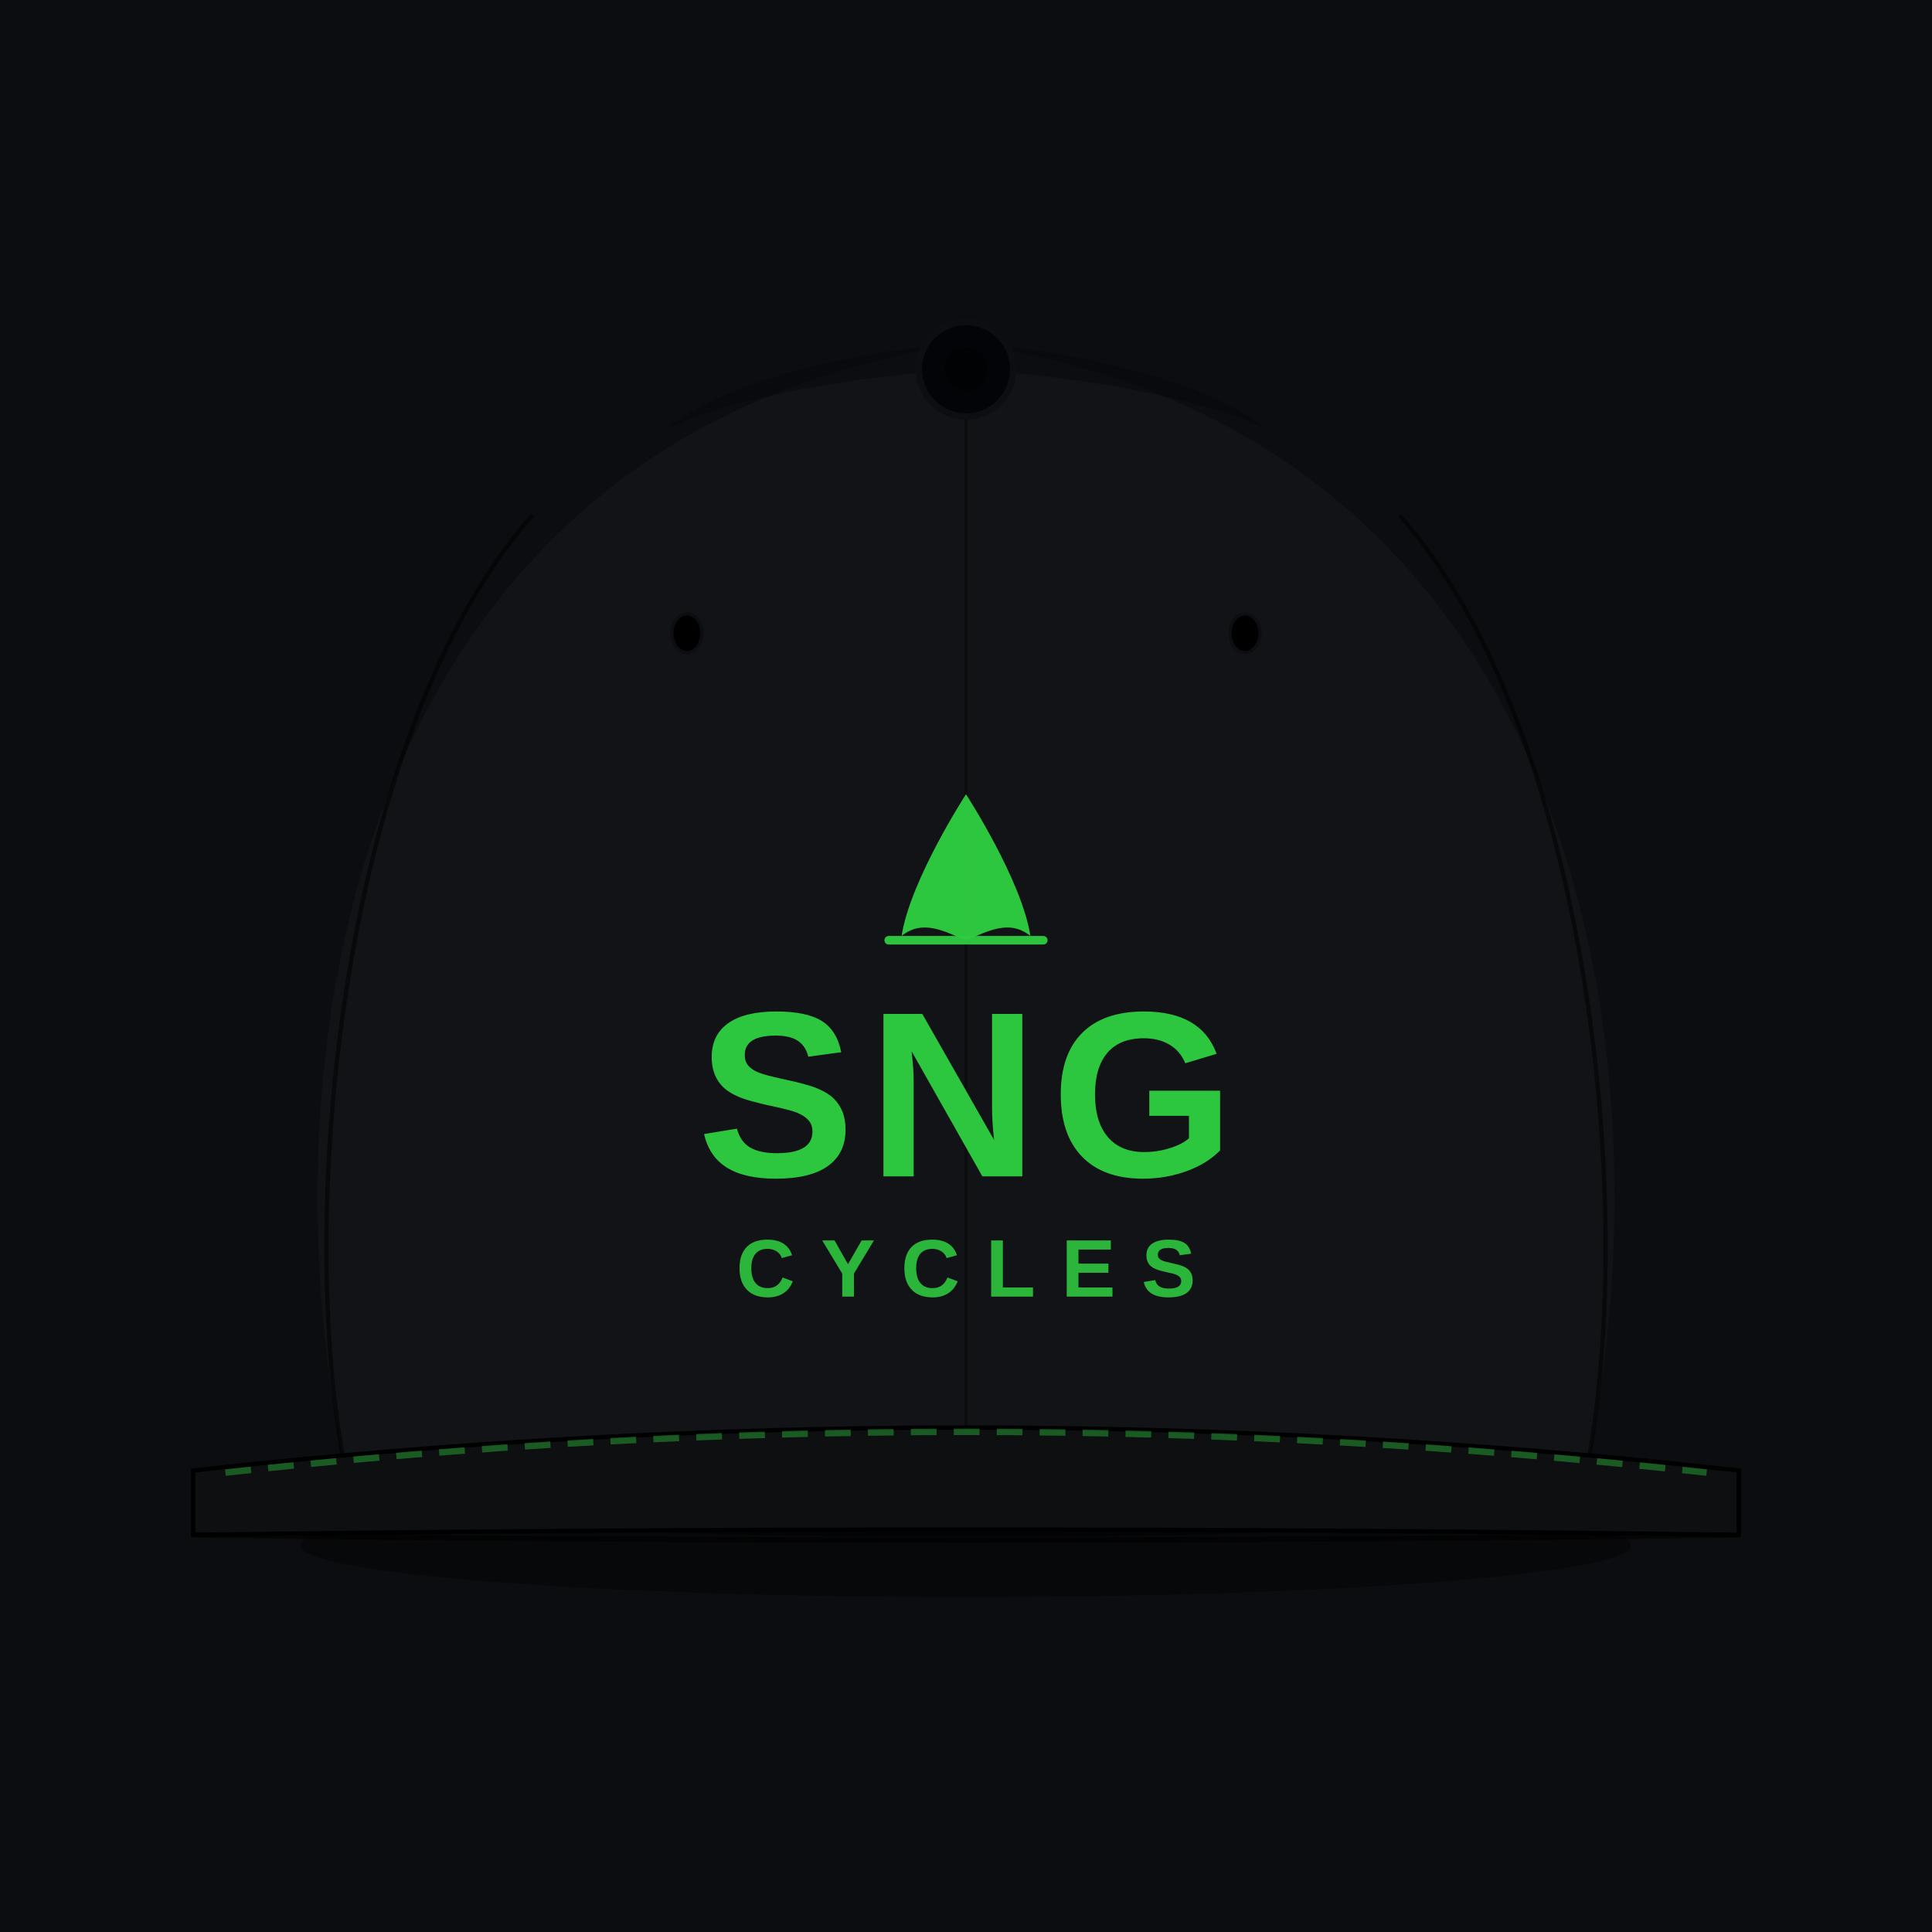
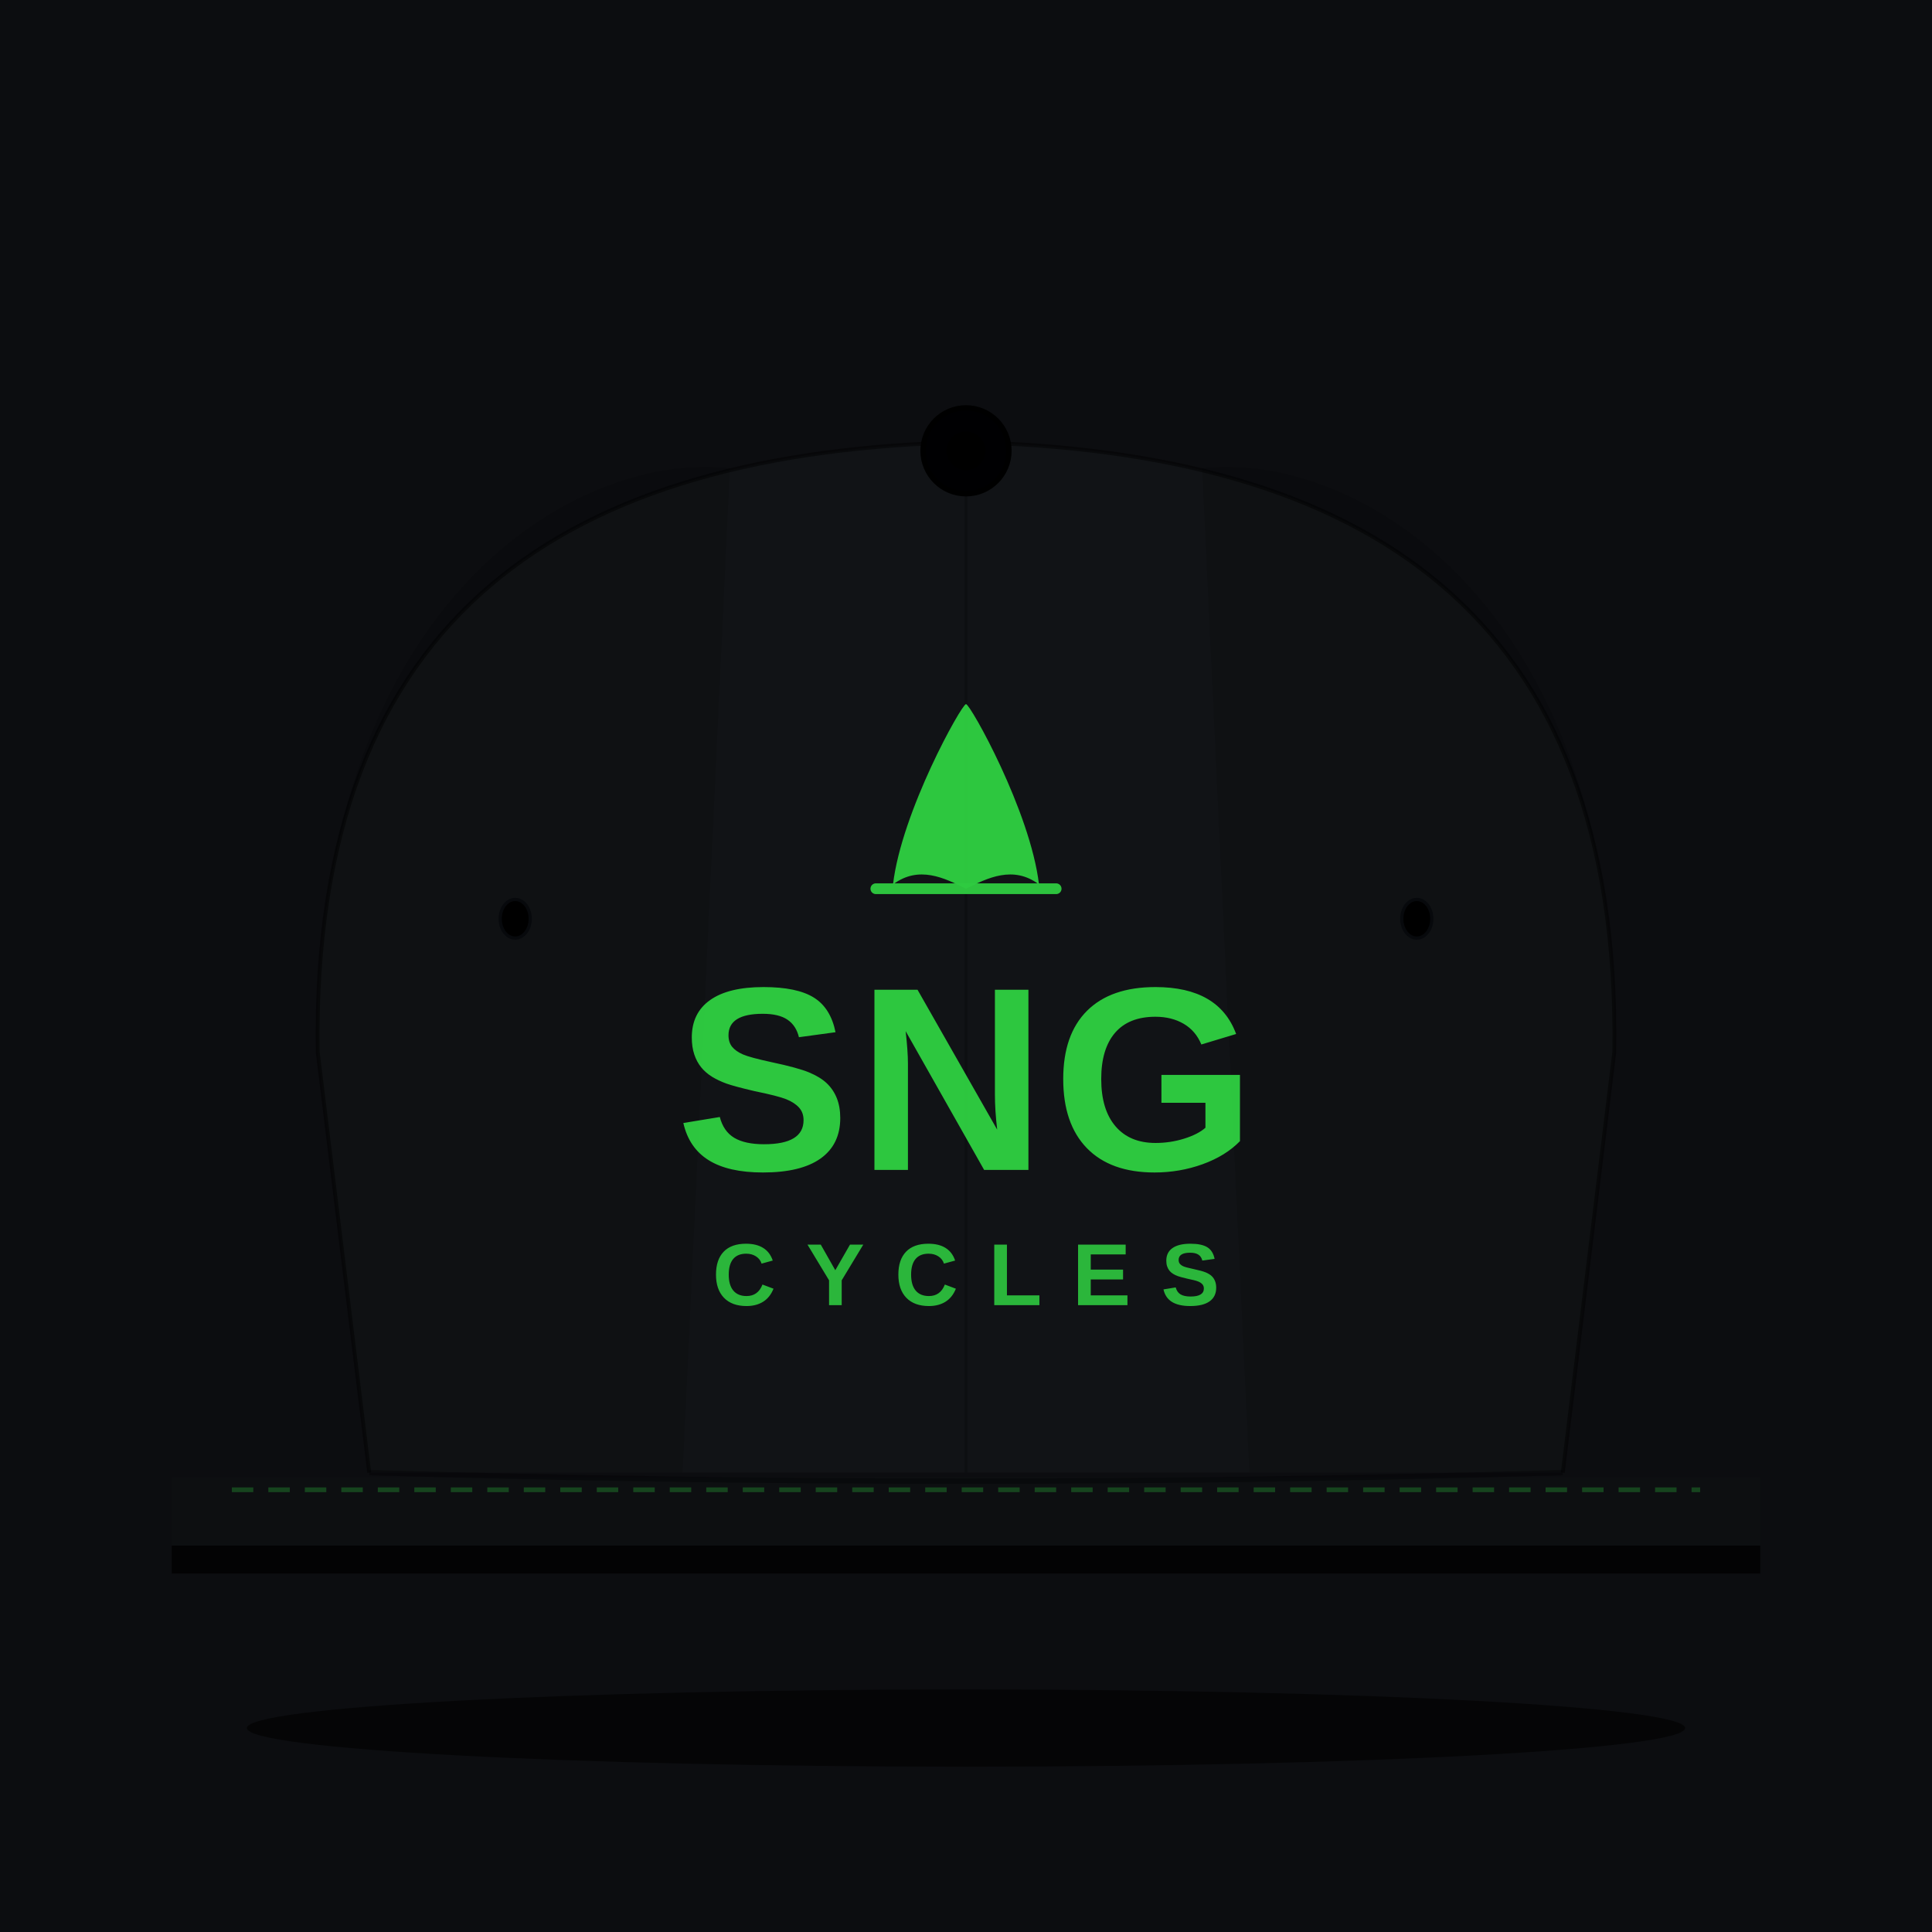
<svg xmlns="http://www.w3.org/2000/svg" width="900" height="900" viewBox="0 0 900 900">
  <rect width="900" height="900" fill="#0c0d10" />
-   <ellipse cx="450" cy="720" rx="310" ry="24" fill="#000" opacity="0.4" />
-   <path d="     M160 680     C120 480 170 200 450 160     C730 200 780 480 740 680     Z" fill="#111316" />
-   <path d="     M310 200     C340 175 410 162 450 160     C490 162 560 175 590 200     C560 185 500 175 450 172     C400 175 340 185 310 200 Z" fill="#020407" opacity="0.4" />
-   <path d="M160 680 C138 560 160 340 248 240" fill="none" stroke="#000000" stroke-width="2" opacity="0.5" />
-   <path d="M740 680 C762 560 740 340 652 240" fill="none" stroke="#000000" stroke-width="2" opacity="0.5" />
-   <path d="M450 165 L450 680" fill="none" stroke="#000000" stroke-width="1.5" opacity="0.3" />
-   <circle cx="450" cy="172" r="22" fill="#020407" stroke="#0c0e11" stroke-width="3" />
-   <circle cx="450" cy="172" r="10" fill="#000000" opacity="0.6" />
-   <ellipse cx="320" cy="295" rx="7" ry="9" fill="#000000" stroke="#0c0e11" stroke-width="1.5" />
-   <ellipse cx="580" cy="295" rx="7" ry="9" fill="#000000" stroke="#0c0e11" stroke-width="1.5" />
-   <path d="M450 370            C450 370 424 410 420 436            C430 428 440 434 450 438            C460 434 470 428 480 436            C476 410 450 370 450 370 Z" fill="#2ecc40" opacity="0.97" />
-   <line x1="414" y1="438" x2="486" y2="438" stroke="#2ecc40" stroke-width="4" stroke-linecap="round" opacity="0.95" />
-   <text x="450" y="548" text-anchor="middle" font-family="Arial Black, Arial, sans-serif" font-weight="900" font-size="110" fill="#2ecc40" letter-spacing="6" opacity="0.97">SNG</text>
-   <text x="450" y="604" text-anchor="middle" font-family="Arial Black, Arial, sans-serif" font-weight="900" font-size="38" fill="#2ecc40" letter-spacing="12" opacity="0.88">CYCLES</text>
-   <ellipse cx="450" cy="698" rx="300" ry="18" fill="#000" opacity="0.5" />
-   <path d="M90 685 Q450 645 810 685 L810 715 Q450 710 90 715 Z" fill="#0d0f11" stroke="#000000" stroke-width="2" />
-   <path d="M105 686 Q450 648 795 686" fill="none" stroke="#2ecc40" stroke-width="3" stroke-dasharray="12 8" opacity="0.4" />
-   <path d="M90 715 Q450 720 810 715" fill="none" stroke="#000000" stroke-width="2.5" opacity="0.6" />
+   <ellipse cx="450" cy="805" rx="335" ry="18" fill="#000" opacity="0.60" />
+   <path d="M 80 688 L 820 688 L 820 720 L 80 720 Z" fill="#0d0f11" />
+   <path d="M 80 720 L 820 720 L 820 733 L 80 733 Z" fill="#000000" opacity="0.75" />
+   <path d="M 108 694 L 792 694" fill="none" stroke="#2ecc40" stroke-width="2.2" stroke-dasharray="10 7" opacity="0.28" />
+   <path d="     M 172 686     L 148 490     C 145 285 265 210 450 206     C 635 210 755 285 752 490     L 728 686     Z" fill="#111316" />
+   <path d="     M 172 686     L 148 490     C 145 285 265 210 340 218     L 318 686     Z" fill="#000000" opacity="0.13" />
+   <path d="     M 728 686     L 752 490     C 755 285 635 210 560 218     L 582 686     Z" fill="#000000" opacity="0.13" />
+   <path d="M 172 686 L 148 490 C 145 285 265 210 450 206" fill="none" stroke="#000000" stroke-width="1.8" opacity="0.45" />
+   <path d="M 728 686 L 752 490 C 755 285 635 210 450 206" fill="none" stroke="#000000" stroke-width="1.8" opacity="0.45" />
+   <line x1="450" y1="208" x2="450" y2="686" stroke="#000000" stroke-width="1.2" opacity="0.22" />
+   <path d="M 172 686 Q 450 694 728 686" fill="none" stroke="#000002" stroke-width="2.5" opacity="0.35" />
+   <circle cx="450" cy="210" r="20" fill="#000002" stroke="#000000" stroke-width="2.5" />
+   <circle cx="450" cy="210" r="9" fill="#000000" />
+   <ellipse cx="240" cy="428" rx="7" ry="9" fill="#000000" stroke="#07090c" stroke-width="1.5" />
+   <ellipse cx="660" cy="428" rx="7" ry="9" fill="#000000" stroke="#07090c" stroke-width="1.5" />
+   <path d="     M 450 328     C 448 328 420 378 416 412     C 428 403 440 409 450 414     C 460 409 472 403 484 412     C 480 378 452 328 450 328 Z" fill="#2ecc40" opacity="0.97" />
+   <line x1="408" y1="414" x2="492" y2="414" stroke="#2ecc40" stroke-width="5" stroke-linecap="round" opacity="0.95" />
+   <text x="450" y="545" text-anchor="middle" font-family="Arial Black, Arial, sans-serif" font-weight="900" font-size="122" fill="#2ecc40" letter-spacing="3" opacity="0.97">SNG</text>
+   <text x="450" y="608" text-anchor="middle" font-family="Arial Black, Arial, sans-serif" font-weight="900" font-size="41" fill="#2ecc40" letter-spacing="14" opacity="0.88">CYCLES</text>
</svg>
